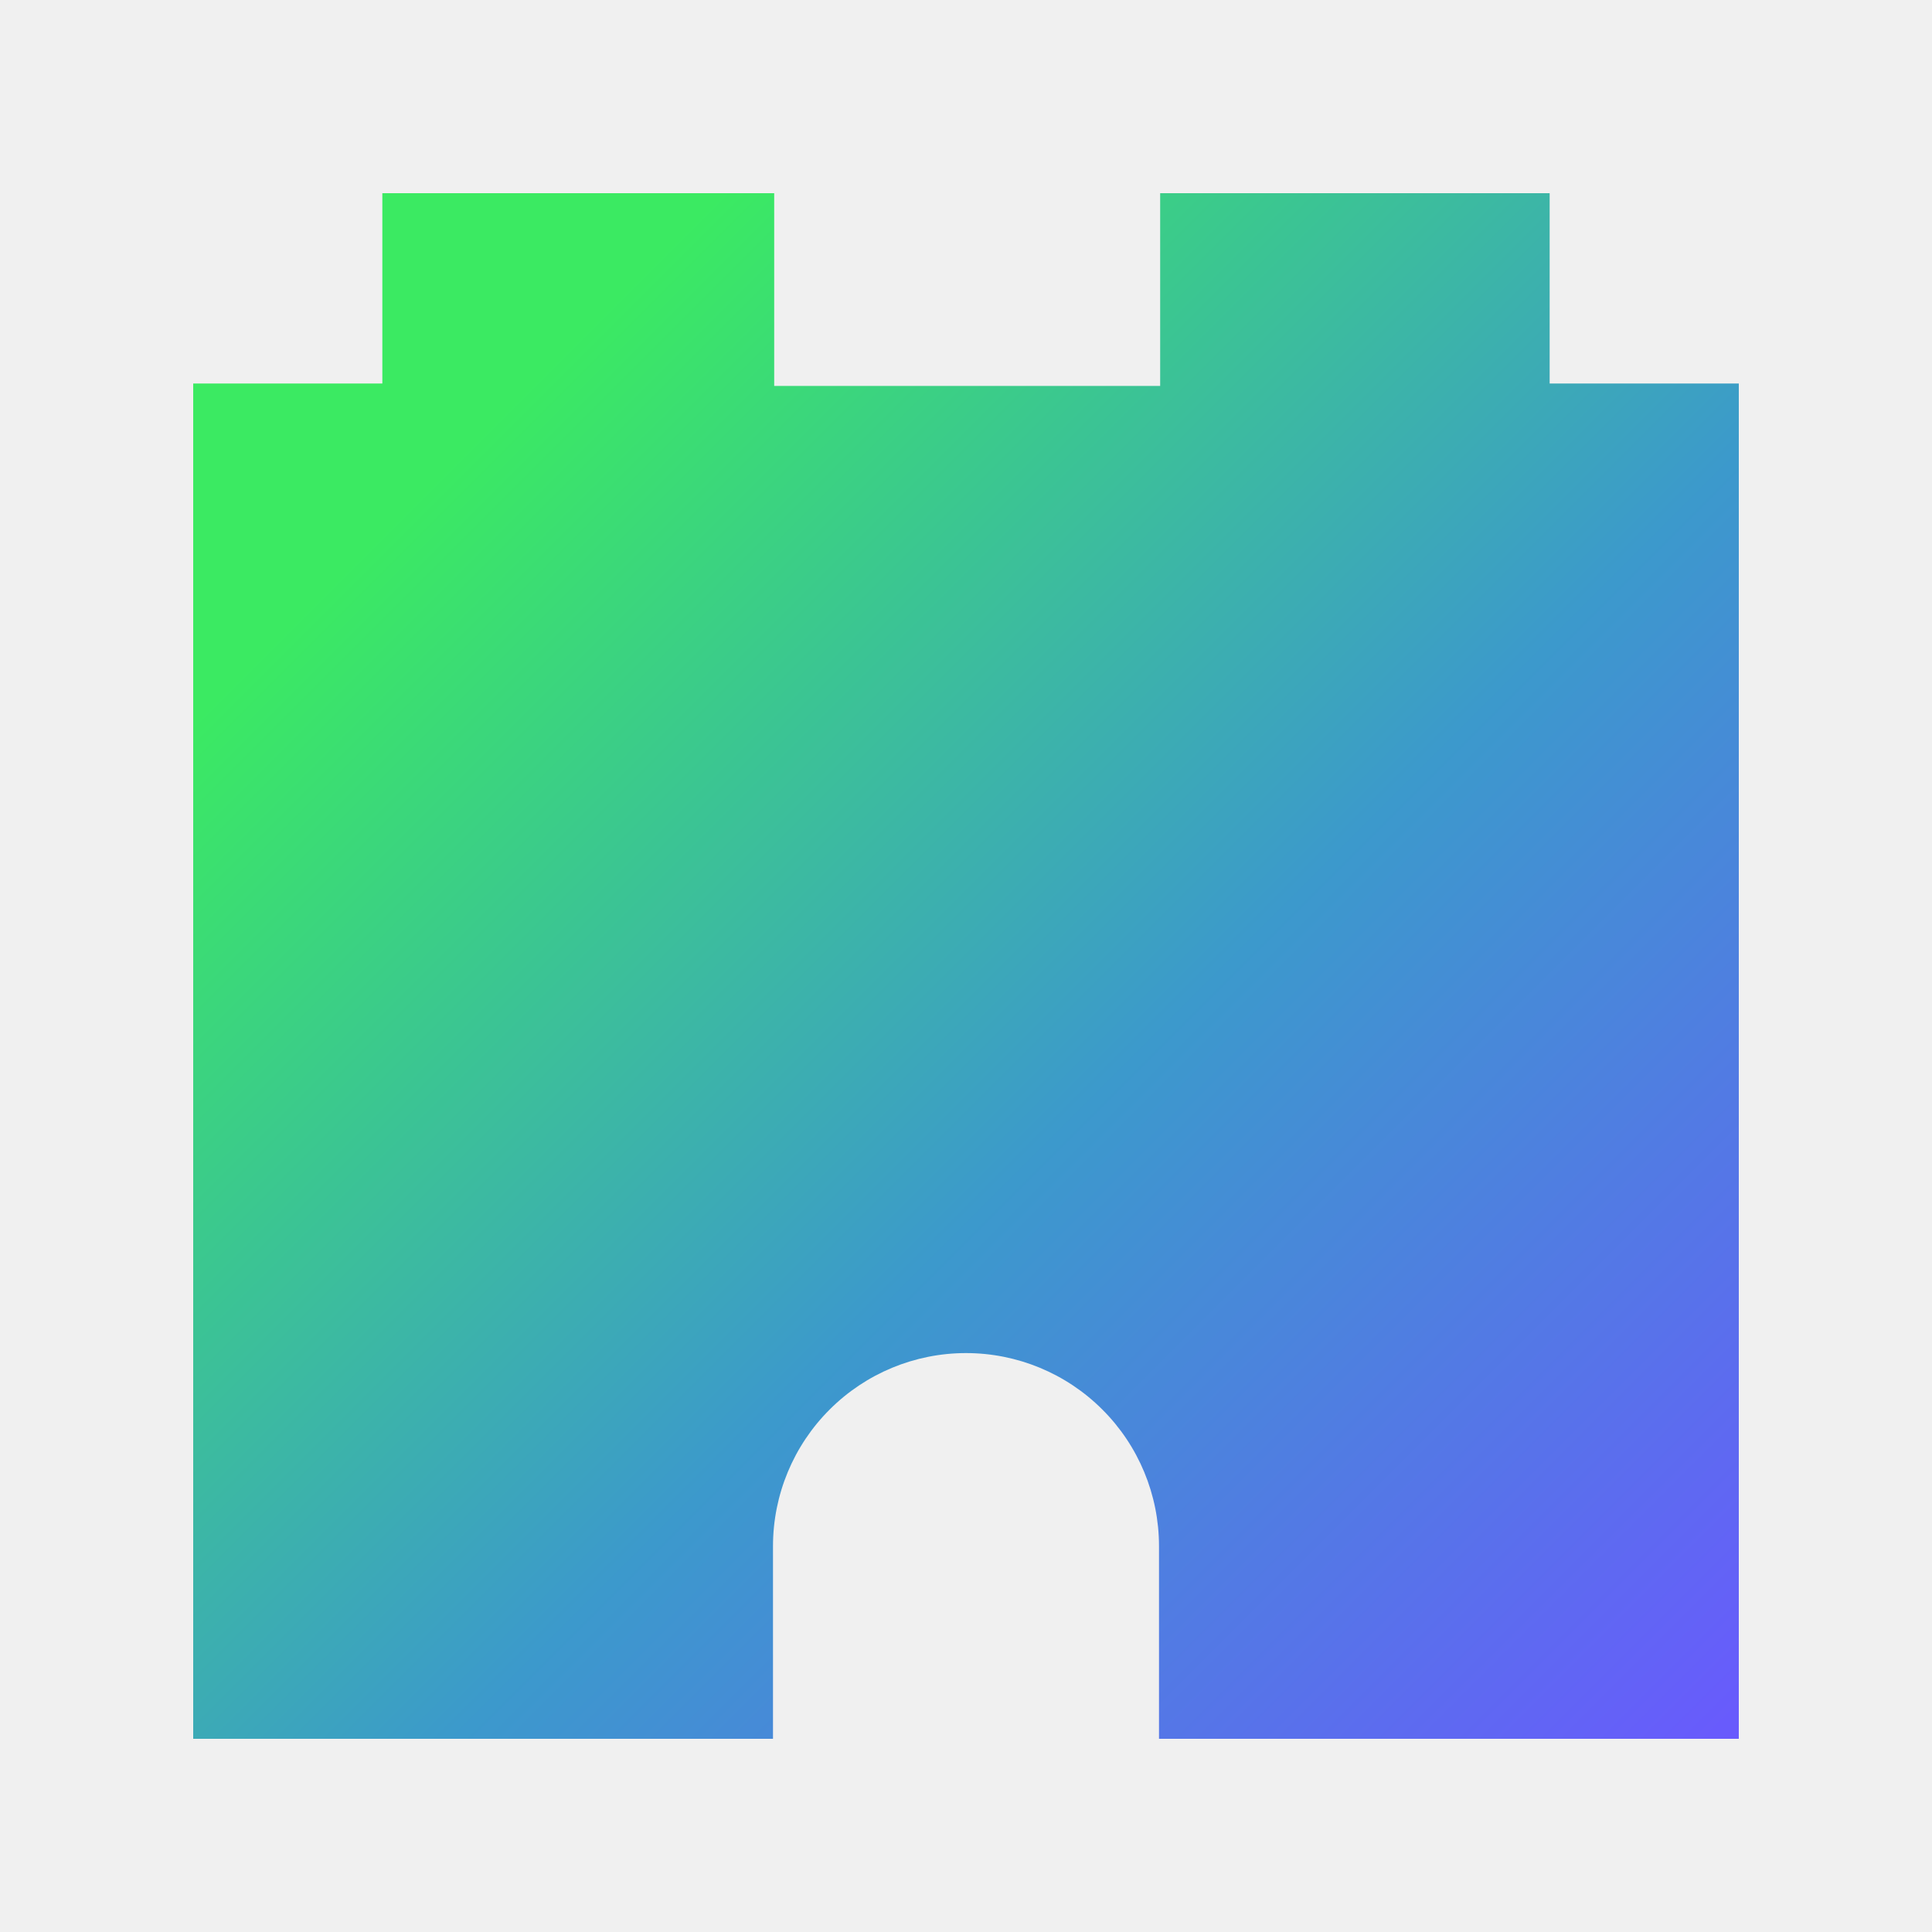
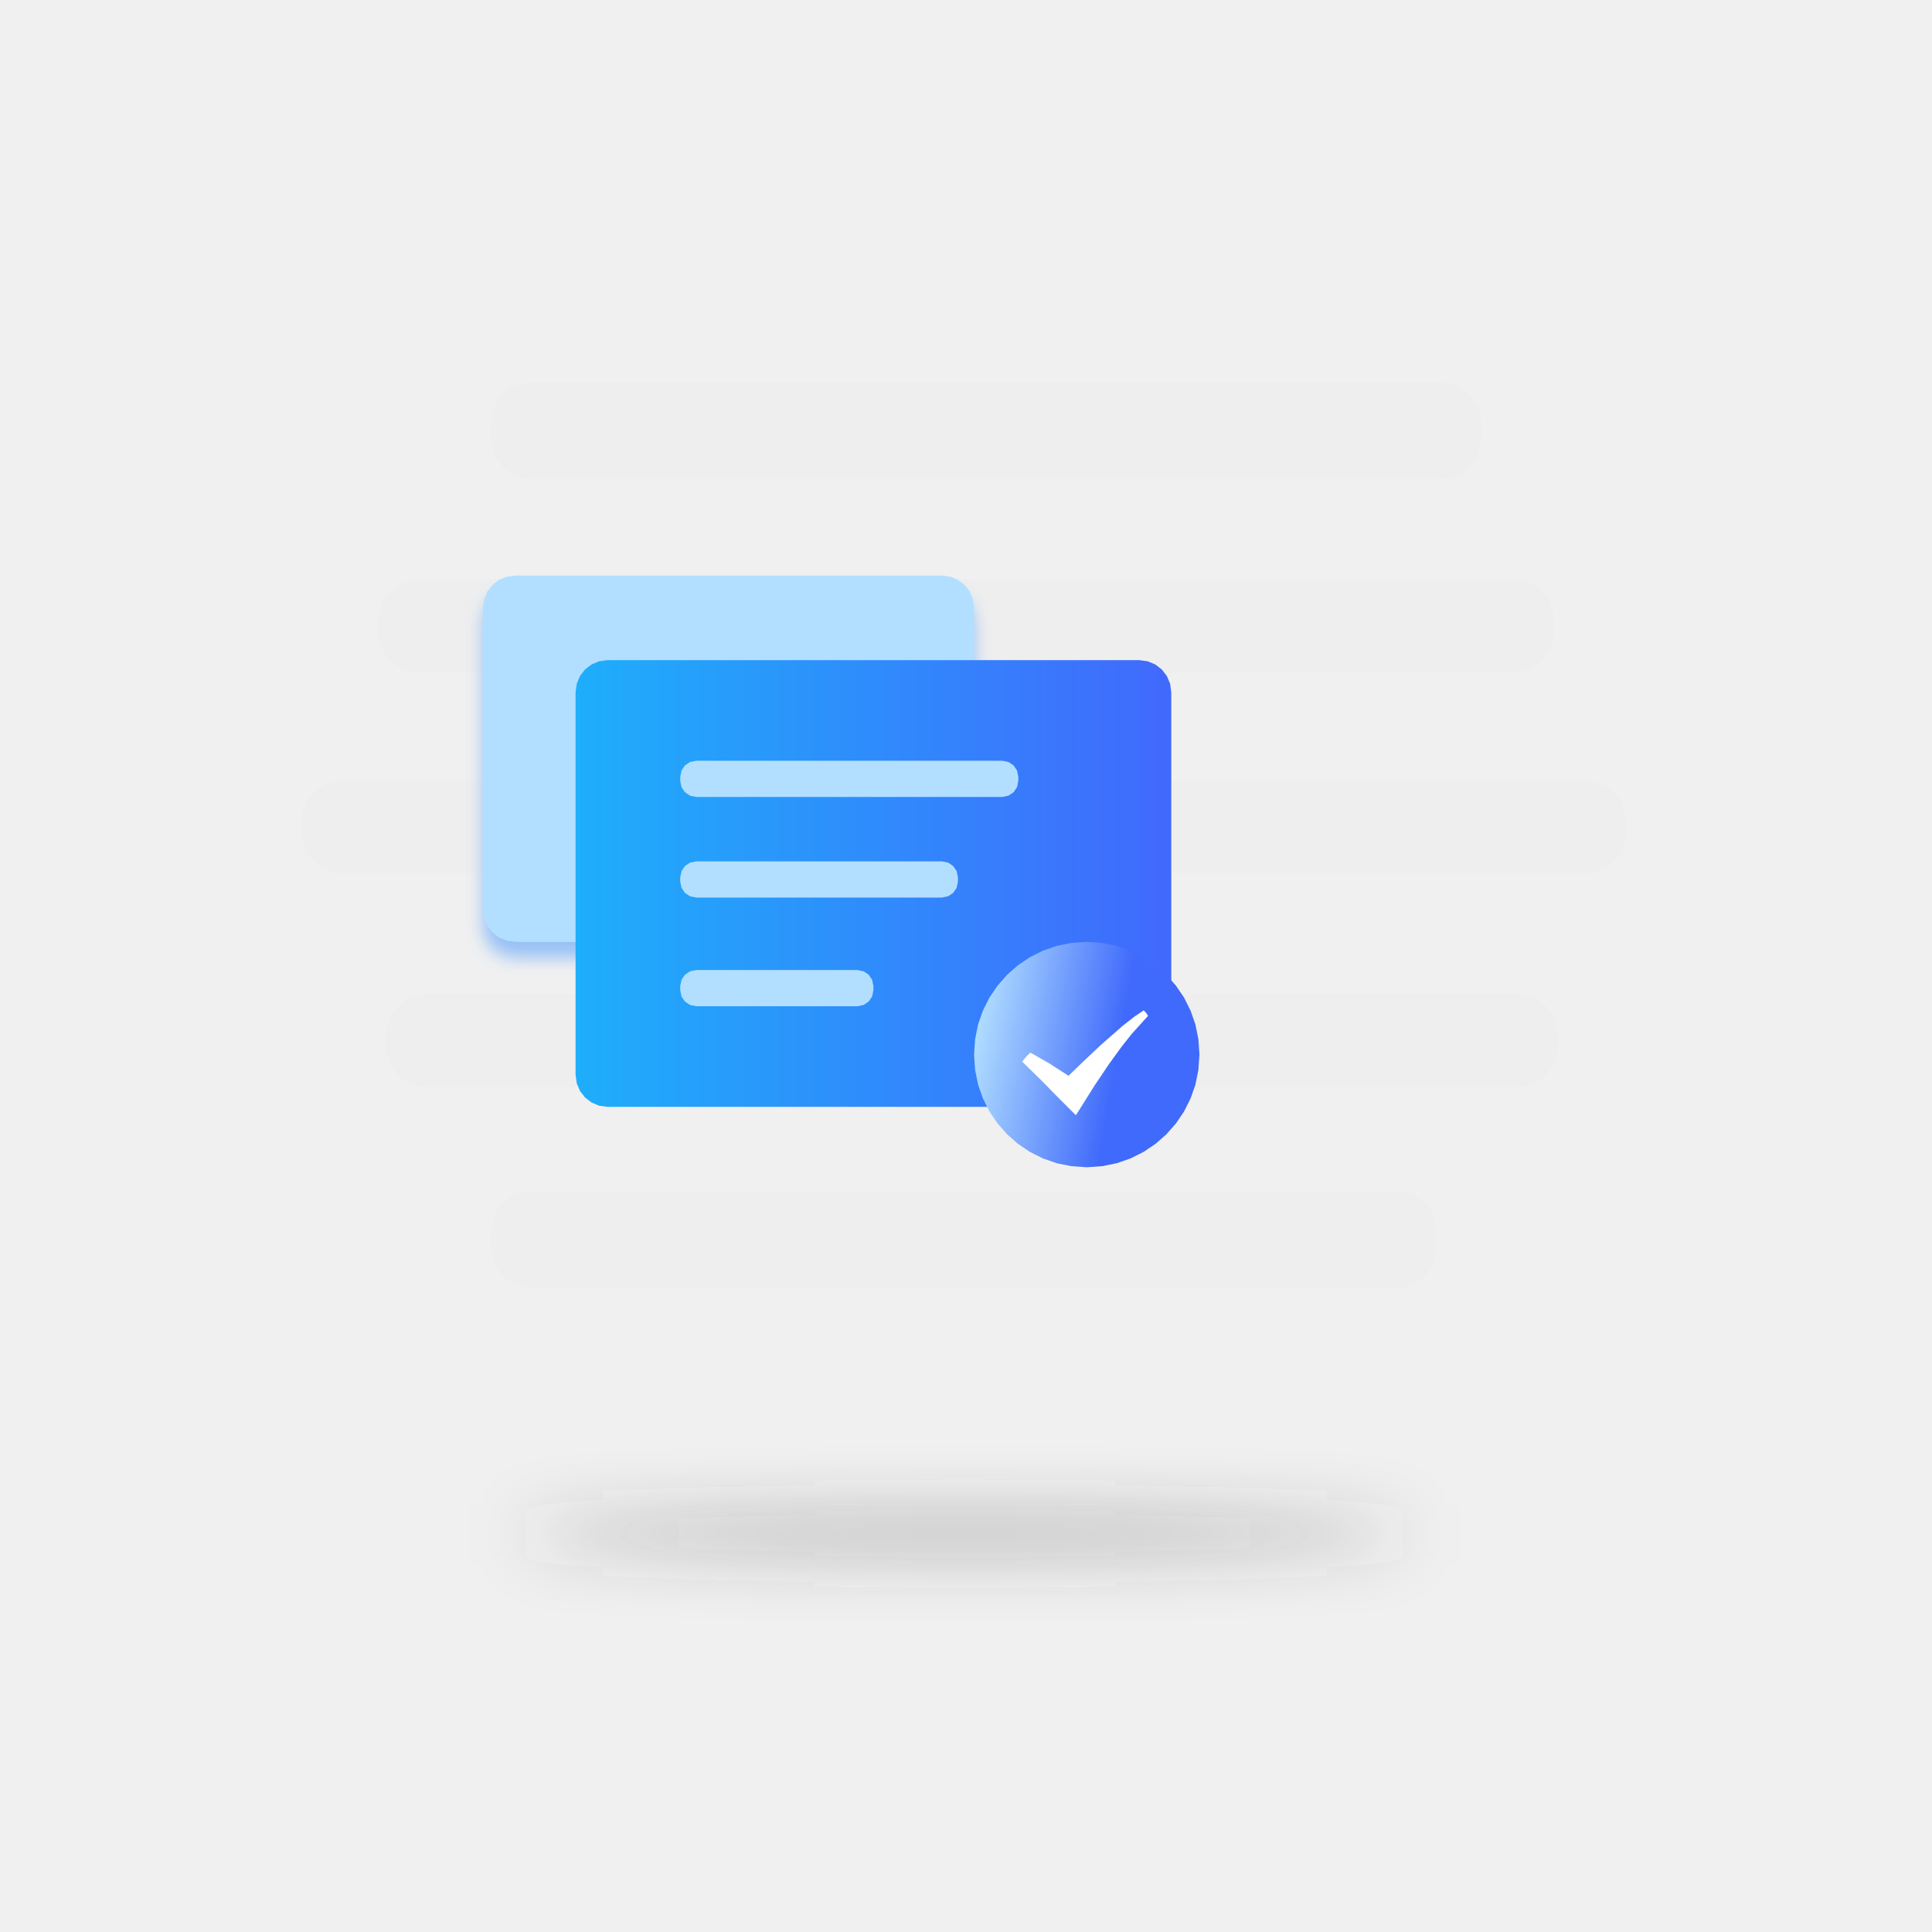
- <svg xmlns="http://www.w3.org/2000/svg" width="40" height="40" viewBox="0 0 40 40" fill="none">
-   <path d="M32.084 7.94V4H24.02V7.99H16.029V4H7.916V7.94H4V36H16.004V32.005C16.006 30.946 16.427 29.931 17.177 29.183C17.926 28.434 18.941 28.014 20 28.014C21.059 28.014 22.074 28.434 22.823 29.183C23.573 29.931 23.994 30.946 23.996 32.005V36H36V7.94H32.084Z" fill="url(#paint0_linear)" />
-   <defs>
-     <linearGradient id="paint0_linear" x1="2.942" y1="4.9" x2="37.777" y2="39.734" gradientUnits="userSpaceOnUse">
-       <stop offset="0.159" stop-color="#3BEA62" />
-       <stop offset="0.54" stop-color="#3C99CC" />
-       <stop offset="0.937" stop-color="#6B57FF" />
+ <svg xmlns="http://www.w3.org/2000/svg" height="480" node-id="1" sillyvg="true" template-height="480" template-width="480" version="1.1" viewBox="0 0 480 480" width="480">
+   <defs node-id="49">
+     <linearGradient gradientUnits="objectBoundingBox" id="linearGradient-2" node-id="9" spreadMethod="pad" x1="0" x2="1" y1="0.5" y2="0.5">
+       <stop offset="0" stop-color="#fff2e6" />
+       <stop offset="1" stop-color="#ffd9c3" />
    </linearGradient>
+     <linearGradient gradientUnits="objectBoundingBox" id="linearGradient-7" node-id="22" spreadMethod="pad" x1="0" x2="1" y1="1" y2="1">
+       <stop offset="0" stop-color="#1eaefb" />
+       <stop offset="1" stop-color="#4169fc" />
+     </linearGradient>
+     <linearGradient gradientUnits="objectBoundingBox" id="linearGradient-8" node-id="25" spreadMethod="pad" x1="0" x2="0.636" y1="0.388" y2="0.5">
+       <stop offset="0" stop-color="#b2dfff" />
+       <stop offset="1" stop-color="#406afb" />
+     </linearGradient>
+     <filter height="7" id="filter-1" node-id="7" width="1.217" x="-0.109" y="-3">
+       <feGaussianBlur color-interpolation-filters="linearRGB" in="SourceGraphic" result="result1" stdDeviation="8 8" />
+     </filter>
+     <filter height="1.391" id="filter-4" node-id="13" width="1.13" x="-0.065" y="-0.149">
+       <feOffset color-interpolation-filters="linearRGB" dx="0" dy="4" in="SourceAlpha" result="shadowOffsetOuter1" />
+       <feGaussianBlur color-interpolation-filters="linearRGB" in="shadowOffsetOuter1" result="shadowBlurOuter1" stdDeviation="5 5" />
+       <feColorMatrix color-interpolation-filters="linearRGB" in="shadowBlurOuter1" result="result3" type="matrix" values="0 0 0 0 0 0 0 0 0 0 0 0 0 0 0 0 0 0 0.123 0" />
+     </filter>
+     <filter height="1.176" id="filter-6" node-id="18" width="1.131" x="-0.066" y="-0.044">
+       <feOffset color-interpolation-filters="linearRGB" dx="0" dy="4" in="SourceAlpha" result="shadowOffsetOuter1" />
+       <feGaussianBlur color-interpolation-filters="linearRGB" in="shadowOffsetOuter1" result="shadowBlurOuter1" stdDeviation="2 2" />
+       <feColorMatrix color-interpolation-filters="linearRGB" in="shadowBlurOuter1" result="result3" type="matrix" values="0 0 0 0 0.592 0 0 0 0 0.757 0 0 0 0 0.965 0 0 0 1 0" />
+     </filter>
  </defs>
+   <g node-id="126">
+     <g node-id="127">
+       <g node-id="128">
+         <path d="M 132.00 95.00 L 358.00 95.00 L 359.83 95.17 L 361.50 95.63 L 363.05 96.37 L 364.45 97.36 L 365.64 98.55 L 366.63 99.95 L 367.37 101.50 L 367.83 103.17 L 368.00 105.00 L 368.00 109.00 L 367.83 110.83 L 367.37 112.50 L 366.63 114.05 L 365.64 115.45 L 364.45 116.64 L 363.05 117.63 L 361.50 118.37 L 359.83 118.83 L 358.00 119.00 L 132.00 119.00 L 130.17 118.83 L 128.50 118.37 L 126.95 117.63 L 125.55 116.64 L 124.36 115.45 L 123.37 114.05 L 122.63 112.50 L 122.17 110.83 L 122.00 109.00 L 122.00 105.00 L 122.17 103.17 L 122.63 101.50 L 123.37 99.95 L 124.36 98.55 L 125.55 97.36 L 126.95 96.37 L 128.50 95.63 L 130.17 95.17 L 132.00 95.00 Z" fill="#eeeeee" fill-rule="evenodd" group-id="1,2,3" id="矩形" node-id="32" stroke="none" target-height="24" target-width="246" target-x="122" target-y="95" />
+         <path d="M 104.00 144.00 L 376.00 144.00 L 377.83 144.17 L 379.50 144.63 L 381.05 145.37 L 382.45 146.36 L 383.64 147.55 L 384.63 148.95 L 385.37 150.50 L 385.83 152.17 L 386.00 154.00 L 386.00 157.00 L 385.83 158.83 L 385.37 160.50 L 384.63 162.05 L 383.64 163.45 L 382.45 164.64 L 381.05 165.63 L 379.50 166.37 L 377.83 166.83 L 376.00 167.00 L 104.00 167.00 L 102.17 166.83 L 100.50 166.37 L 98.95 165.63 L 97.55 164.64 L 96.36 163.45 L 95.37 162.05 L 94.63 160.50 L 94.17 158.83 L 94.00 157.00 L 94.00 154.00 L 94.17 152.17 L 94.63 150.50 L 95.37 148.95 L 96.36 147.55 L 97.55 146.36 L 98.95 145.37 L 100.50 144.63 L 102.17 144.17 L 104.00 144.00 Z" fill="#eeeeee" fill-rule="evenodd" group-id="1,2,3" id="矩形备份" node-id="33" stroke="none" target-height="23" target-width="292" target-x="94" target-y="144" />
+         <path d="M 106.00 247.00 L 377.00 247.00 L 378.83 247.17 L 380.50 247.63 L 382.05 248.37 L 383.45 249.36 L 384.64 250.55 L 385.63 251.95 L 386.37 253.50 L 386.83 255.17 L 387.00 257.00 L 387.00 260.00 L 386.83 261.83 L 386.37 263.50 L 385.63 265.05 L 384.64 266.45 L 383.45 267.64 L 382.05 268.63 L 380.50 269.37 L 378.83 269.83 L 377.00 270.00 L 106.00 270.00 L 104.17 269.83 L 102.50 269.37 L 100.95 268.63 L 99.55 267.64 L 98.36 266.45 L 97.37 265.05 L 96.63 263.50 L 96.17 261.83 L 96.00 260.00 L 96.00 257.00 L 96.17 255.17 L 96.63 253.50 L 97.37 251.95 L 98.36 250.55 L 99.55 249.36 L 100.95 248.37 L 102.50 247.63 L 104.17 247.17 L 106.00 247.00 Z" fill="#eeeeee" fill-rule="evenodd" group-id="1,2,3" id="矩形备份-2" node-id="34" stroke="none" target-height="23" target-width="291" target-x="96" target-y="247" />
+         <path d="M 85.00 194.00 L 394.00 194.00 L 395.83 194.17 L 397.50 194.63 L 399.05 195.37 L 400.45 196.36 L 401.64 197.55 L 402.63 198.95 L 403.37 200.50 L 403.83 202.17 L 404.00 204.00 L 404.00 207.00 L 403.83 208.83 L 403.37 210.50 L 402.63 212.05 L 401.64 213.45 L 400.45 214.64 L 399.05 215.63 L 397.50 216.37 L 395.83 216.83 L 394.00 217.00 L 85.00 217.00 L 83.17 216.83 L 81.50 216.37 L 79.95 215.63 L 78.55 214.64 L 77.36 213.45 L 76.37 212.05 L 75.63 210.50 L 75.17 208.83 L 75.00 207.00 L 75.00 204.00 L 75.17 202.17 L 75.63 200.50 L 76.37 198.95 L 77.36 197.55 L 78.55 196.36 L 79.95 195.37 L 81.50 194.63 L 83.17 194.17 L 85.00 194.00 Z" fill="#eeeeee" fill-rule="evenodd" group-id="1,2,3" id="矩形备份-3" node-id="35" stroke="none" target-height="23" target-width="329" target-x="75" target-y="194" />
+         <path d="M 132.00 296.00 L 347.00 296.00 L 348.83 296.17 L 350.50 296.63 L 352.05 297.37 L 353.45 298.36 L 354.64 299.55 L 355.63 300.95 L 356.37 302.50 L 356.83 304.17 L 357.00 306.00 L 357.00 310.00 L 356.83 311.83 L 356.37 313.50 L 355.63 315.05 L 354.64 316.45 L 353.45 317.64 L 352.05 318.63 L 350.50 319.37 L 348.83 319.83 L 347.00 320.00 L 132.00 320.00 L 130.17 319.83 L 128.50 319.37 L 126.95 318.63 L 125.55 317.64 L 124.36 316.45 L 123.37 315.05 L 122.63 313.50 L 122.17 311.83 L 122.00 310.00 L 122.00 306.00 L 122.17 304.17 L 122.63 302.50 L 123.37 300.95 L 124.36 299.55 L 125.55 298.36 L 126.95 297.37 L 128.50 296.63 L 130.17 296.17 L 132.00 296.00 Z" fill="#eeeeee" fill-rule="evenodd" group-id="1,2,3" id="矩形备份-5" node-id="36" stroke="none" target-height="24" target-width="235" target-x="122" target-y="296" />
+         <g node-id="131">
+           <path d="M 350.00 381.00 L 349.72 381.28 L 348.32 381.70 L 344.37 382.26 L 338.23 382.80 L 328.68 383.36 L 304.76 384.23 L 274.43 384.80 L 239.50 385.00 L 204.57 384.80 L 174.24 384.23 L 150.32 383.36 L 140.77 382.80 L 134.63 382.26 L 130.68 381.70 L 129.28 381.28 L 129.00 381.00 L 129.28 380.72 L 130.68 380.30 L 134.63 379.74 L 140.77 379.20 L 150.32 378.64 L 174.24 377.77 L 204.57 377.20 L 239.50 377.00 L 274.43 377.20 L 304.76 377.77 L 328.68 378.64 L 338.23 379.20 L 344.37 379.74 L 348.32 380.30 L 349.72 380.72 L 350.00 381.00 Z" fill="#3d3d3d" fill-opacity="0.4" fill-rule="evenodd" filter="url(#filter-1)" group-id="1,2,3,6" id="椭圆形" node-id="37" stroke="none" target-height="8" target-width="221" target-x="129" target-y="377" />
+         </g>
+       </g>
+       <g node-id="129">
+         <g node-id="132">
+           <path d="M 290.09 245.81 L 393.00 259.58 L 280.66 318.00 L 280.66 292.46 L 131.00 299.51 L 153.01 231.00 L 280.66 259.58 Z" fill="#000000" fill-rule="evenodd" filter="url(#filter-4)" group-id="1,2,4,7" hidden="true" node-id="107" stroke="none" target-height="87" target-width="262" target-x="131" target-y="231" visibility="hidden" />
+         </g>
+         <path d="M 290.09 245.81 L 393.00 259.58 L 280.66 318.00 L 280.66 292.46 L 131.00 299.51 L 153.01 231.00 L 280.66 259.58 Z" fill="url(#linearGradient-2)" fill-rule="evenodd" group-id="1,2,4,8" hidden="true" node-id="112" stroke="none" target-height="87" target-width="262" target-x="131" target-y="231" visibility="hidden" />
+       </g>
+       <g node-id="130">
+         <g node-id="134">
+           <path d="M 128.00 143.00 L 234.00 143.00 L 236.14 143.29 L 238.04 144.09 L 239.66 145.34 L 240.91 146.96 L 241.71 148.86 L 242.00 151.00 L 242.00 226.00 L 241.71 228.14 L 240.91 230.04 L 239.66 231.66 L 238.04 232.91 L 236.14 233.71 L 234.00 234.00 L 128.00 234.00 L 125.86 233.71 L 123.96 232.91 L 122.34 231.66 L 121.09 230.04 L 120.29 228.14 L 120.00 226.00 L 120.00 151.00 L 120.29 148.86 L 121.09 146.96 L 122.34 145.34 L 123.96 144.09 L 125.86 143.29 L 128.00 143.00 Z" fill="#000000" fill-rule="evenodd" filter="url(#filter-6)" group-id="1,2,5,9" node-id="119" stroke="none" target-height="91" target-width="122" target-x="120" target-y="143" />
+         </g>
+         <path d="M 128.00 143.00 L 234.00 143.00 L 236.14 143.29 L 238.04 144.09 L 239.66 145.34 L 240.91 146.96 L 241.71 148.86 L 242.00 151.00 L 242.00 226.00 L 241.71 228.14 L 240.91 230.04 L 239.66 231.66 L 238.04 232.91 L 236.14 233.71 L 234.00 234.00 L 128.00 234.00 L 125.86 233.71 L 123.96 232.91 L 122.34 231.66 L 121.09 230.04 L 120.29 228.14 L 120.00 226.00 L 120.00 151.00 L 120.29 148.86 L 121.09 146.96 L 122.34 145.34 L 123.96 144.09 L 125.86 143.29 L 128.00 143.00 Z" fill="#b2dfff" fill-rule="evenodd" group-id="1,2,5,10" node-id="124" stroke="none" target-height="91" target-width="122" target-x="120" target-y="143" />
+       </g>
+       <path d="M 151.00 164.00 L 283.00 164.00 L 285.14 164.29 L 287.04 165.09 L 288.66 166.34 L 289.91 167.96 L 290.71 169.86 L 291.00 172.00 L 291.00 267.00 L 290.71 269.14 L 289.91 271.04 L 288.66 272.66 L 287.04 273.91 L 285.14 274.71 L 283.00 275.00 L 151.00 275.00 L 148.86 274.71 L 146.96 273.91 L 145.34 272.66 L 144.09 271.04 L 143.29 269.14 L 143.00 267.00 L 143.00 172.00 L 143.29 169.86 L 144.09 167.96 L 145.34 166.34 L 146.96 165.09 L 148.86 164.29 L 151.00 164.00 Z" fill="url(#linearGradient-7)" fill-rule="evenodd" group-id="1,2" id="矩形" node-id="44" stroke="none" target-height="111" target-width="148" target-x="143" target-y="164" />
+       <path d="M 298.00 262.00 L 297.73 265.85 L 297.00 269.47 L 295.80 272.90 L 294.17 276.15 L 292.17 279.11 L 289.80 281.80 L 287.11 284.17 L 284.15 286.17 L 280.90 287.80 L 277.47 289.00 L 273.85 289.73 L 270.00 290.00 L 266.15 289.73 L 262.53 289.00 L 259.10 287.80 L 255.85 286.17 L 252.89 284.17 L 250.20 281.80 L 247.83 279.11 L 245.83 276.15 L 244.20 272.90 L 243.00 269.47 L 242.27 265.85 L 242.00 262.00 L 242.27 258.15 L 243.00 254.53 L 244.20 251.10 L 245.83 247.85 L 247.83 244.89 L 250.20 242.20 L 252.89 239.83 L 255.85 237.83 L 259.10 236.20 L 262.53 235.00 L 266.15 234.27 L 270.00 234.00 L 273.85 234.27 L 277.47 235.00 L 280.90 236.20 L 284.15 237.83 L 287.11 239.83 L 289.80 242.20 L 292.17 244.89 L 294.17 247.85 L 295.80 251.10 L 297.00 254.53 L 297.73 258.15 L 298.00 262.00 Z" fill="url(#linearGradient-8)" fill-rule="evenodd" group-id="1,2" id="椭圆形" node-id="45" stroke="none" target-height="56" target-width="56" target-x="242" target-y="234" />
+       <path d="M 213.00 241.00 L 214.57 241.32 L 215.83 242.17 L 216.68 243.43 L 217.00 245.00 L 217.00 246.00 L 216.68 247.57 L 215.83 248.83 L 214.57 249.68 L 213.00 250.00 L 173.00 250.00 L 171.43 249.68 L 170.17 248.83 L 169.32 247.57 L 169.00 246.00 L 169.00 245.00 L 169.32 243.43 L 170.17 242.17 L 171.43 241.32 L 173.00 241.00 L 213.00 241.00 Z M 234.00 214.00 L 235.57 214.32 L 236.83 215.17 L 237.68 216.43 L 238.00 218.00 L 238.00 219.00 L 237.68 220.57 L 236.83 221.83 L 235.57 222.68 L 234.00 223.00 L 173.00 223.00 L 171.43 222.68 L 170.17 221.83 L 169.32 220.57 L 169.00 219.00 L 169.00 218.00 L 169.32 216.43 L 170.17 215.17 L 171.43 214.32 L 173.00 214.00 L 234.00 214.00 Z M 249.00 189.00 L 250.57 189.32 L 251.83 190.17 L 252.68 191.43 L 253.00 193.00 L 253.00 194.00 L 252.68 195.57 L 251.83 196.83 L 250.57 197.68 L 249.00 198.00 L 173.00 198.00 L 171.43 197.68 L 170.17 196.83 L 169.32 195.57 L 169.00 194.00 L 169.00 193.00 L 169.32 191.43 L 170.17 190.17 L 171.43 189.32 L 173.00 189.00 L 249.00 189.00 Z" fill="#b2dfff" fill-rule="evenodd" group-id="1,2" id="形状结合" node-id="46" stroke="none" target-height="61" target-width="84" target-x="169" target-y="189" />
+       <path d="M 255.98 261.51 L 260.74 264.23 L 265.47 267.28 L 268.50 264.34 L 273.36 259.74 L 278.94 254.85 L 281.75 252.65 L 284.15 251.02 L 284.63 251.52 L 284.79 251.69 L 285.23 252.39 L 281.25 256.79 L 278.80 259.86 L 275.49 264.41 L 271.96 269.67 L 267.30 277.08 L 263.09 272.87 L 261.08 270.84 L 260.23 269.95 L 259.46 269.16 L 257.72 267.44 L 253.95 263.76 L 255.02 262.45 L 255.98 261.51 Z" fill="#ffffff" fill-rule="evenodd" group-id="1,2" id="路径" node-id="47" stroke="none" target-height="26.061" target-width="31.276" target-x="253.952" target-y="251.016" />
+     </g>
+   </g>
</svg>
